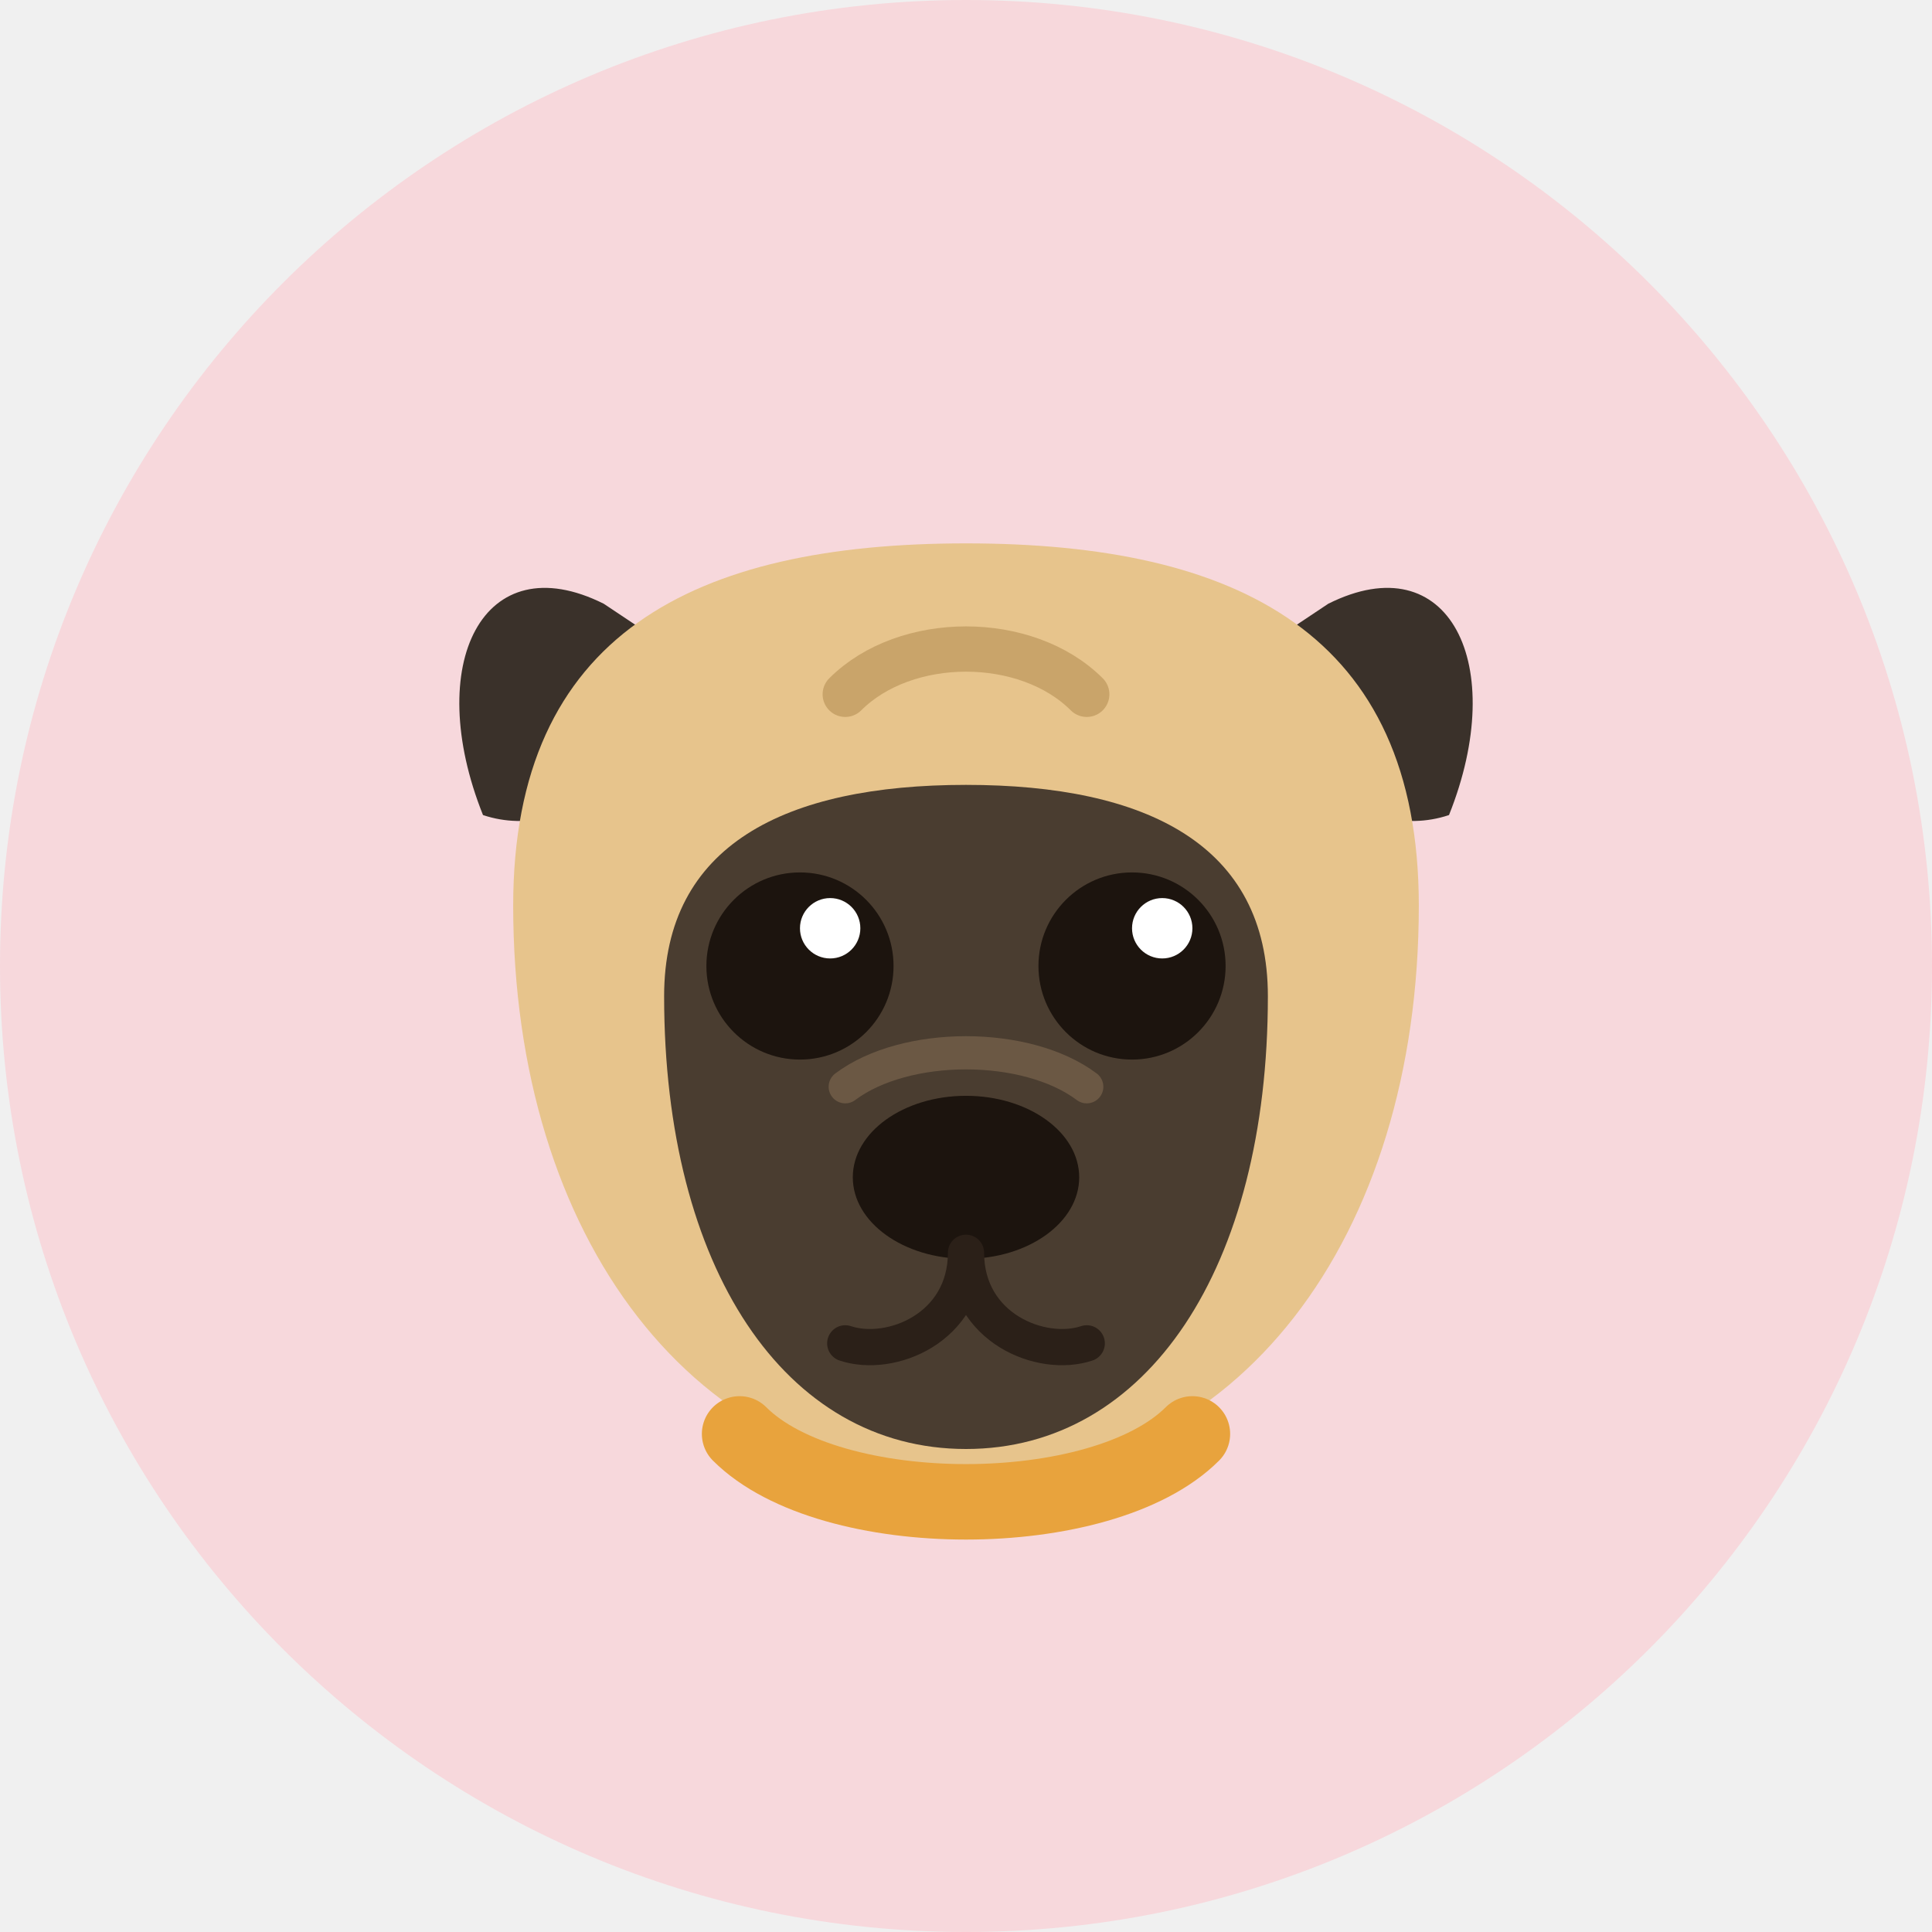
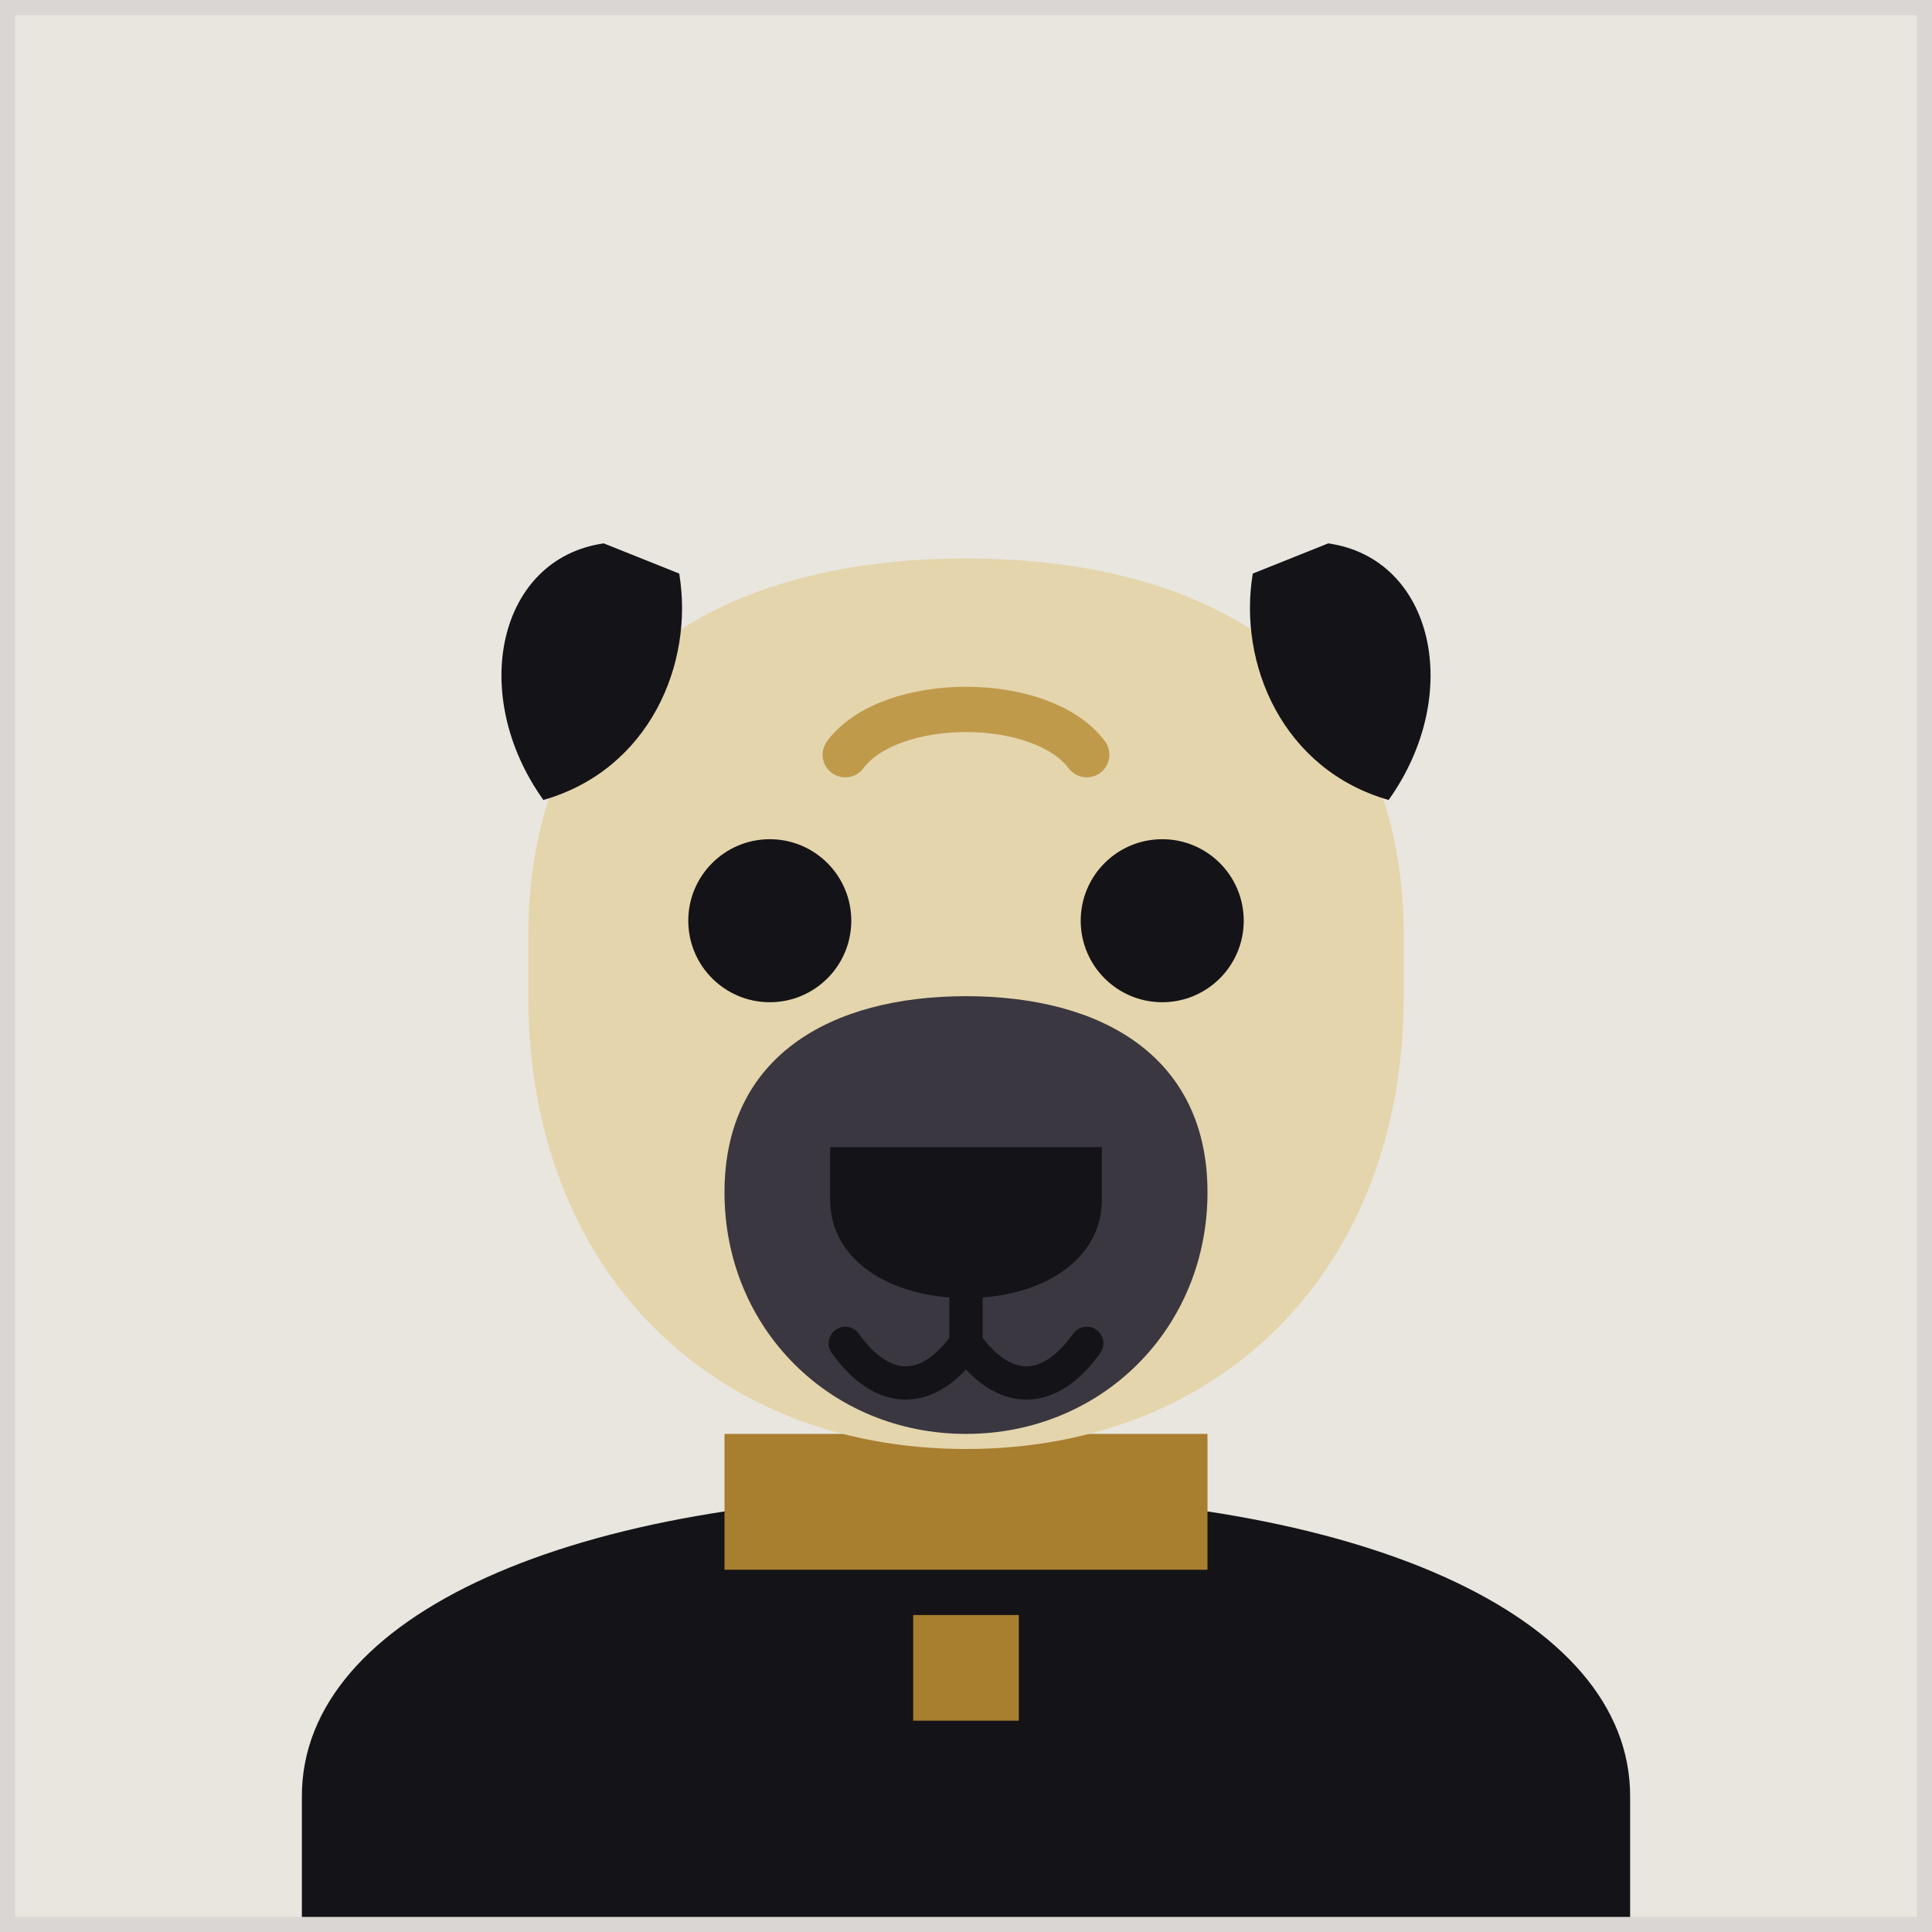
<svg xmlns="http://www.w3.org/2000/svg" width="128" height="128" viewBox="0 0 128 128" role="img" aria-label="Pug avatar">
-   <circle cx="64" cy="64" r="64" fill="#F7D8DC" />
-   <path d="M40 40 C32 36 28 44 32 54 C38 56 44 50 46 44 Z" fill="#3A312A" />
-   <path d="M88 40 C96 36 100 44 96 54 C90 56 84 50 82 44 Z" fill="#3A312A" />
-   <path d="M34 60 C34 42 46 36 64 36 C82 36 94 42 94 60 C94 82 82 98 64 98 C46 98 34 82 34 60 Z" fill="#E7C48C" />
-   <path d="M44 66 C44 56 52 52 64 52 C76 52 84 56 84 66 C84 84 76 96 64 96 C52 96 44 84 44 66 Z" fill="#4A3D30" />
-   <path d="M56 46 C60 42 68 42 72 46" fill="none" stroke="#C9A46A" stroke-width="3" stroke-linecap="round" />
-   <circle cx="53" cy="64" r="6.2" fill="#1C140E" />
-   <circle cx="75" cy="64" r="6.2" fill="#1C140E" />
-   <circle cx="55" cy="61.5" r="2" fill="#fff" />
-   <circle cx="77" cy="61.5" r="2" fill="#fff" />
-   <ellipse cx="64" cy="78" rx="7.5" ry="5.4" fill="#1C140E" />
-   <path d="M56 72 C60 69 68 69 72 72" fill="none" stroke="#6b5844" stroke-width="2.2" stroke-linecap="round" />
-   <path d="M64 83 C64 88 59 90 56 89 M64 83 C64 88 69 90 72 89" fill="none" stroke="#2b2018" stroke-width="2.4" stroke-linecap="round" />
-   <path d="M49 95 C55 101 73 101 79 95" fill="none" stroke="#E8A33D" stroke-width="5" stroke-linecap="round" />
+   <rect width="128" height="128" fill="#E9E6DF" />
+   <path d="M20 128 V119 C20 107 38 99 64 99 C90 99 108 107 108 119 V128 Z" fill="#141317" />
+   <path d="M48 95 H80 V104 H48 Z" fill="#A87E2F" />
+   <path d="M60.5 107 H67.5 V114 H60.5 Z" fill="#A87E2F" />
+   <path d="M35 62 C35 45 47 37 64 37 C81 37 93 45 93 62 L93 66 C93 84 81 96 64 96 C47 96 35 84 35 66 Z" fill="#E4D5AC" />
+   <path d="M40 36 C33 37 31 46 36 53 C43 51 46 44 45 38 Z" fill="#141317" />
+   <path d="M88 36 C95 37 97 46 92 53 C85 51 82 44 83 38 Z" fill="#141317" />
+   <path d="M56 50 C59 46 69 46 72 50" fill="none" stroke="#C09A4B" stroke-width="3" stroke-linecap="round" />
+   <circle cx="51" cy="61" r="5.4" fill="#141317" />
+   <circle cx="77" cy="61" r="5.4" fill="#141317" />
+   <path d="M48 79 C48 70 55 66 64 66 C73 66 80 70 80 79 C80 88 73 95 64 95 C55 95 48 88 48 79 Z" fill="#3A3740" />
+   <path d="M55 76 H73 V79.5 C73 83.5 69 86 64 86 C59 86 55 83.5 55 79.5 Z" fill="#141317" />
+   <path d="M64 86 V89" fill="none" stroke="#141317" stroke-width="2.2" stroke-linecap="round" />
+   <path d="M56 89 C58.5 92.5 61.5 92.5 64 89 C66.5 92.5 69.5 92.5 72 89" fill="none" stroke="#141317" stroke-width="2.2" stroke-linecap="round" />
+   <rect x=".5" y=".5" width="127" height="127" fill="none" stroke="#D9D6D3" />
</svg>
